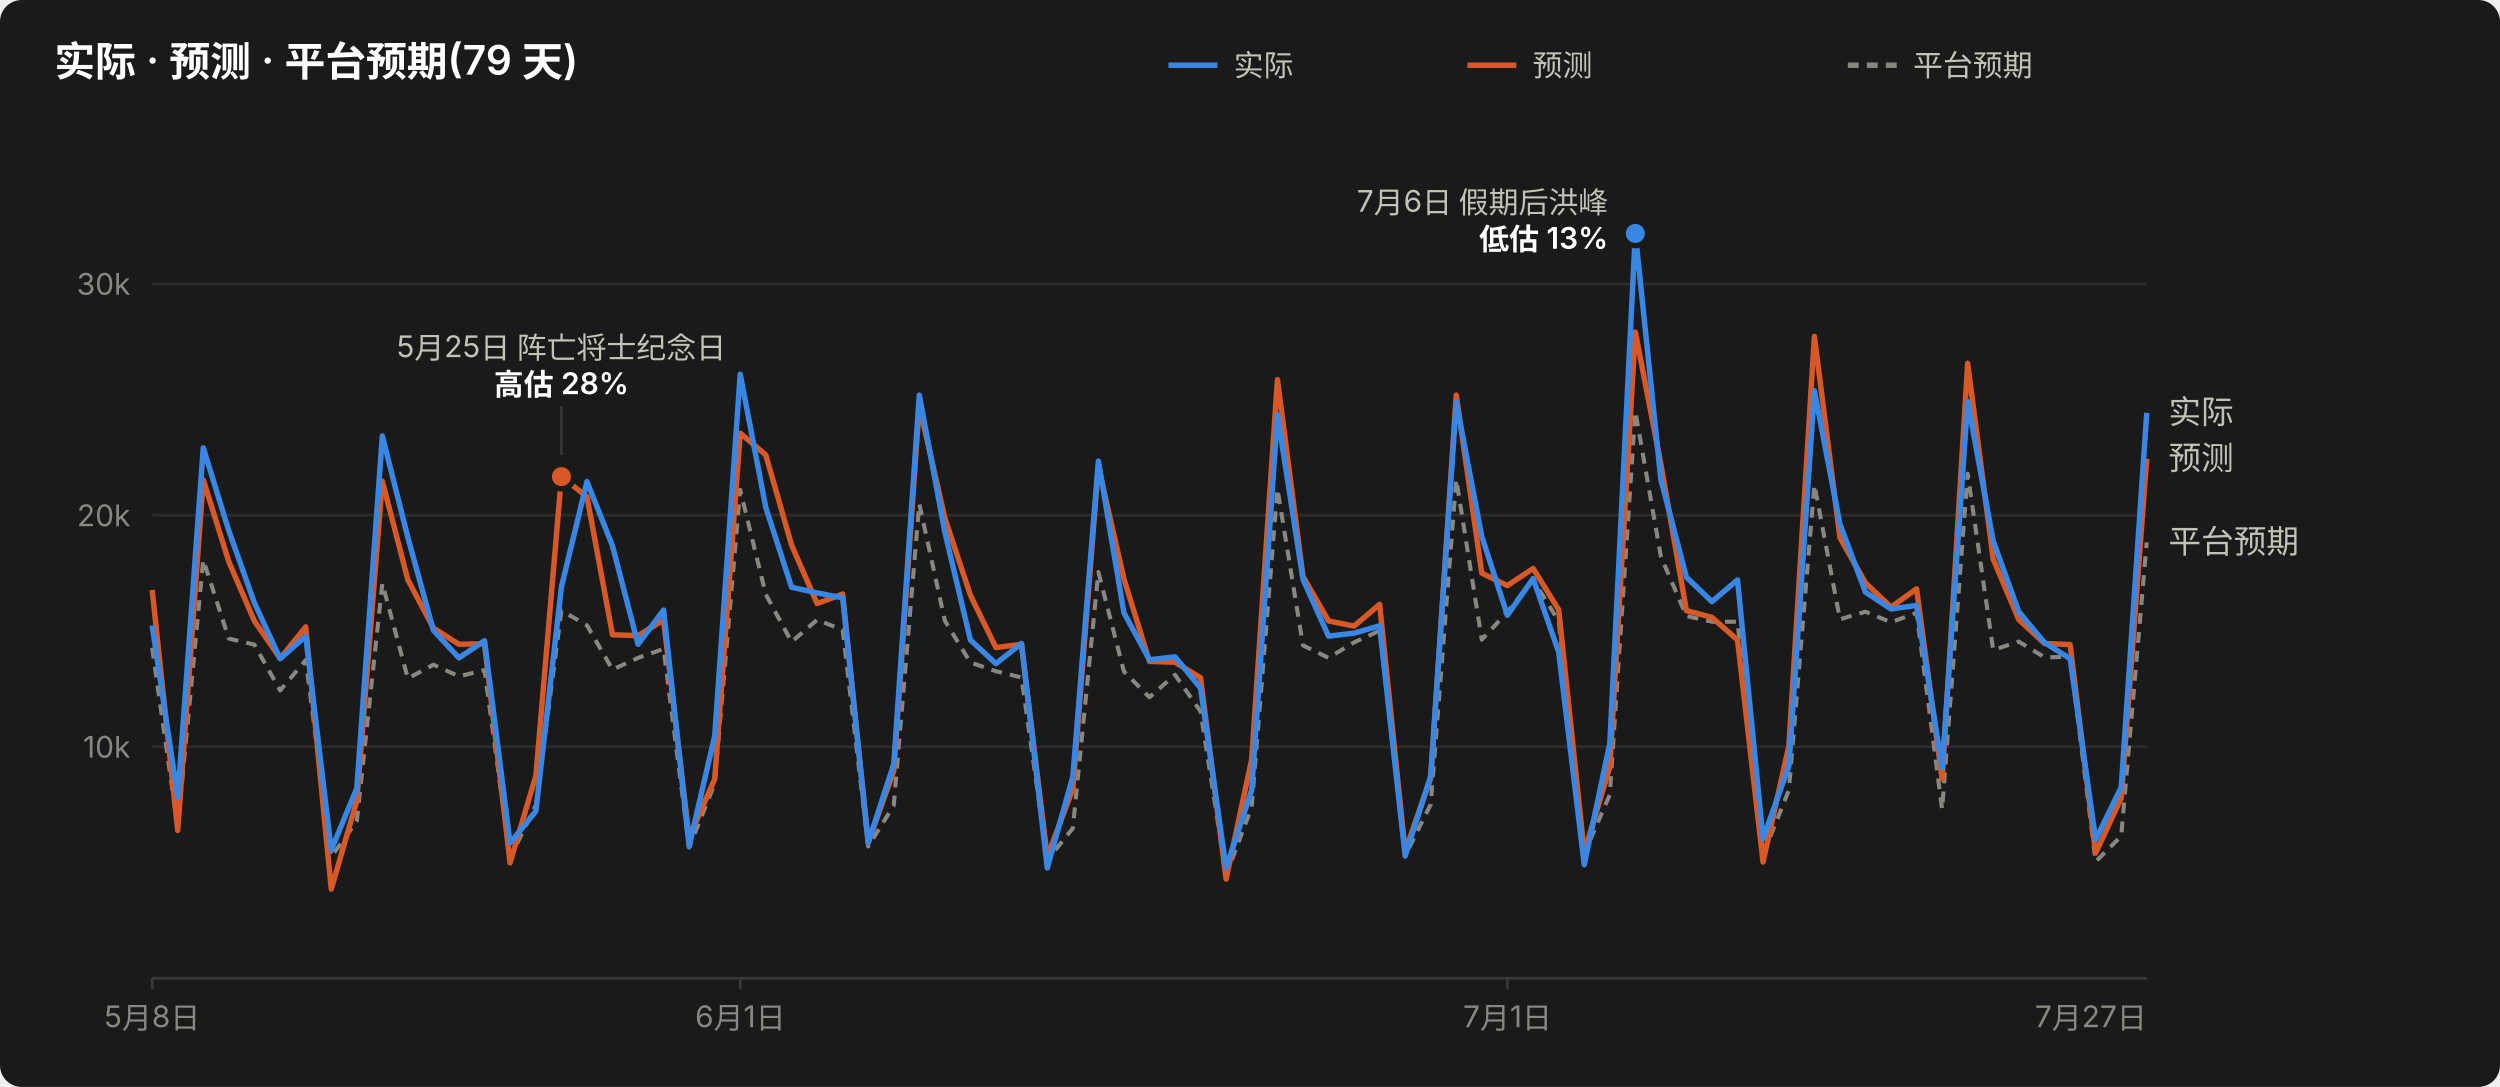
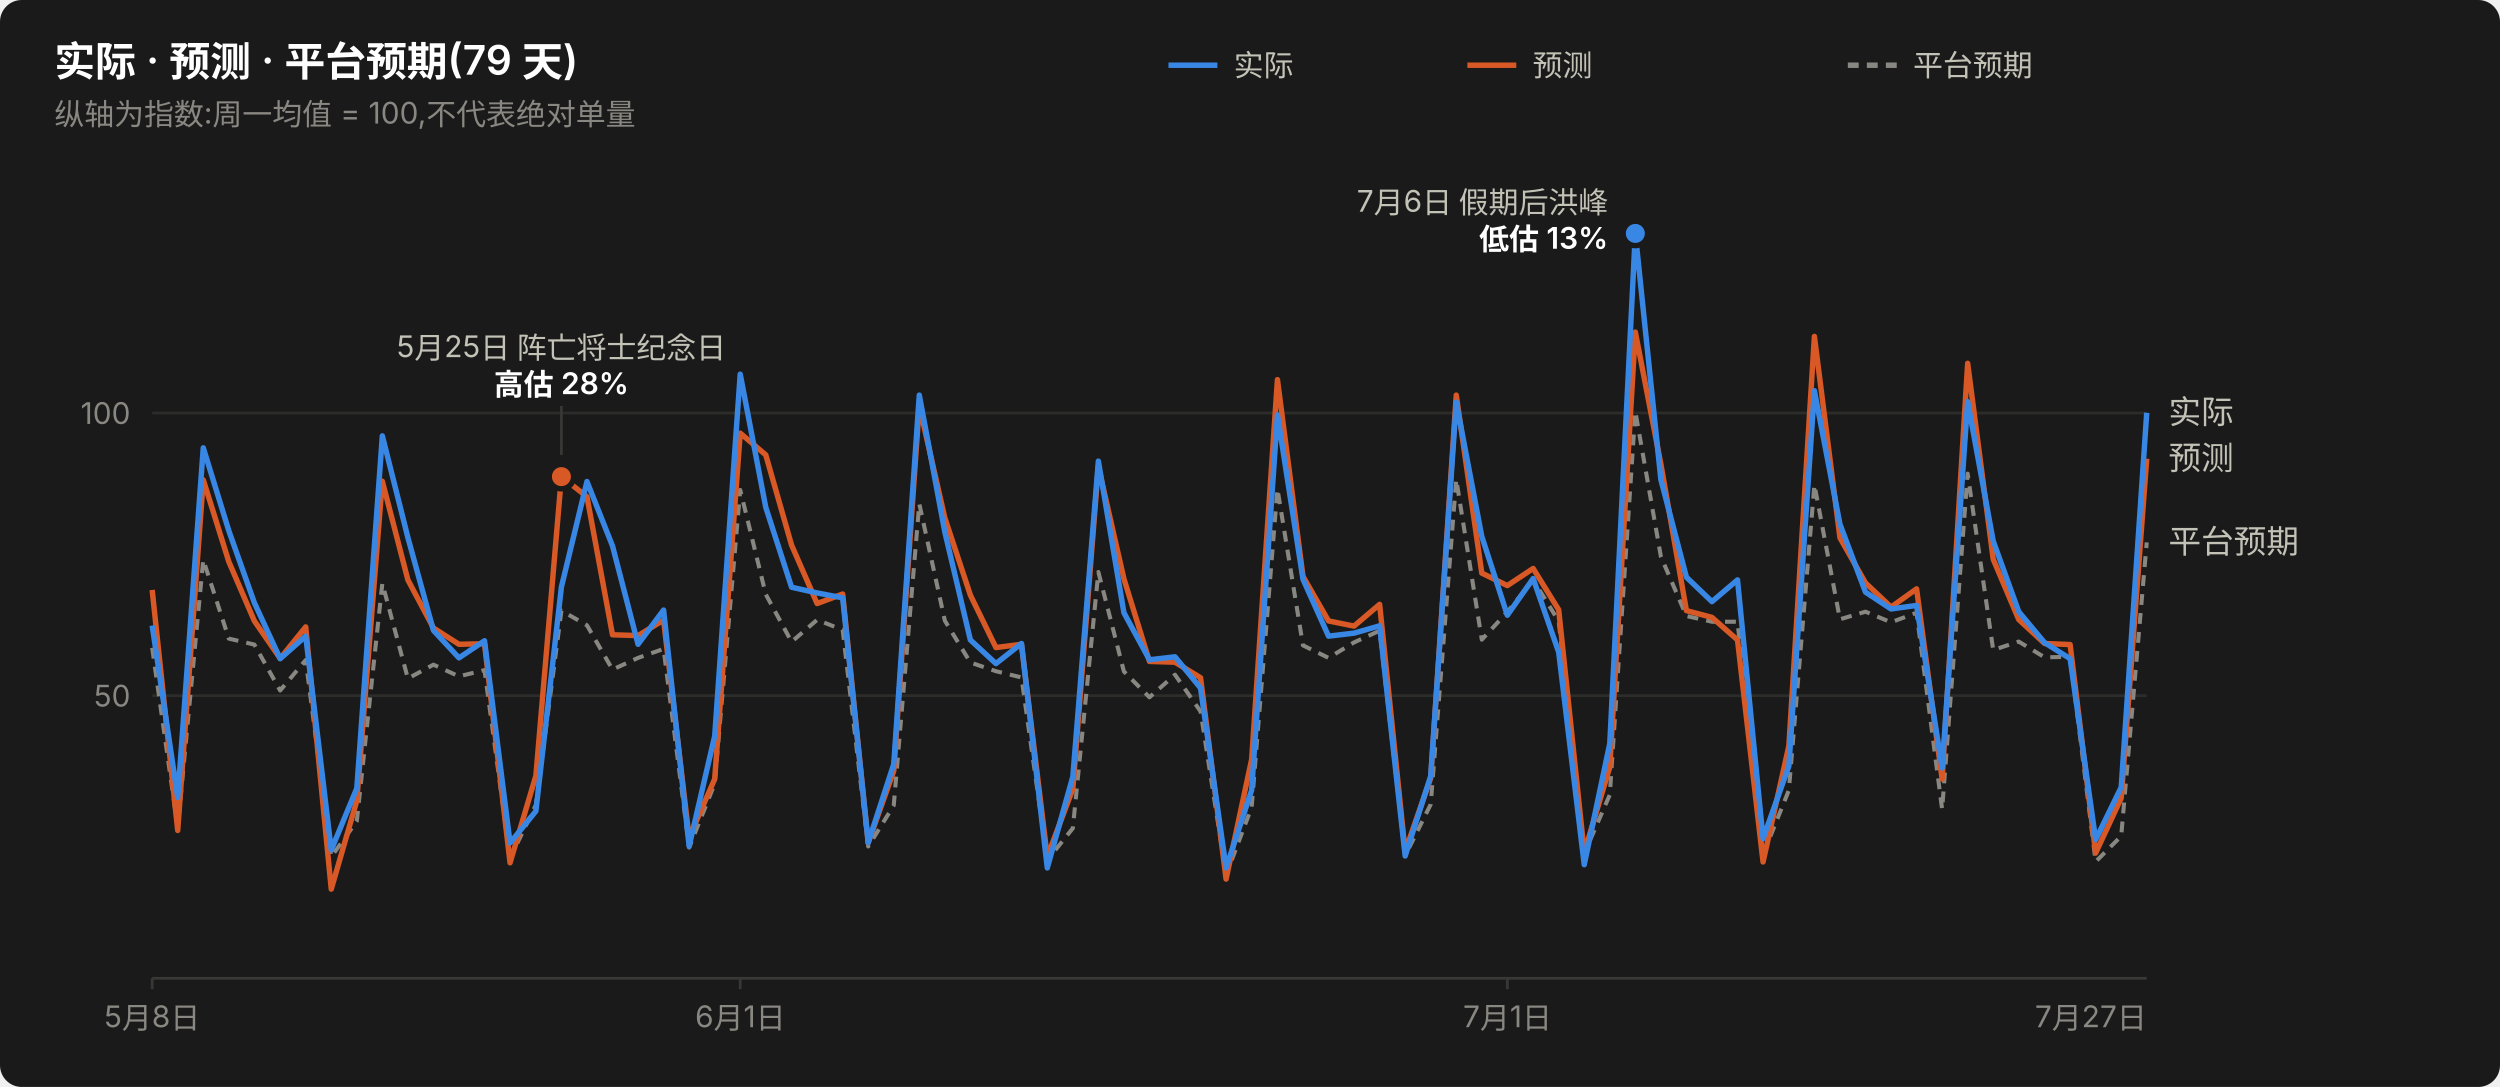
<svg xmlns="http://www.w3.org/2000/svg" width="920" height="400" viewBox="0 0 920 400" font-family="system-ui, -apple-system, 'Segoe UI', sans-serif">
  <rect width="920" height="400" rx="8" fill="#1a1a1a" />
  <text x="20" y="28" font-size="15" fill="#ffffff" text-anchor="start" font-weight="600">实际 · 预测 · 平台预期(79 天)</text>
-   <line x1="56" y1="274.8" x2="790" y2="274.8" stroke="#2c2c2a" stroke-width="1" />
-   <text x="48" y="278.823" font-size="11" fill="#898781" text-anchor="end" font-weight="normal" font-variant-numeric="tabular-nums">10k</text>
-   <line x1="56" y1="189.6" x2="790" y2="189.6" stroke="#2c2c2a" stroke-width="1" />
-   <text x="48" y="193.646" font-size="11" fill="#898781" text-anchor="end" font-weight="normal" font-variant-numeric="tabular-nums">20k</text>
-   <line x1="56" y1="104.5" x2="790" y2="104.5" stroke="#2c2c2a" stroke-width="1" />
-   <text x="48" y="108.469" font-size="11" fill="#898781" text-anchor="end" font-weight="normal" font-variant-numeric="tabular-nums">30k</text>
+   <text x="20" y="46" font-size="11" fill="#898781" text-anchor="start" font-weight="normal">纵轴为指数:周一均值 = 100,不代表绝对单量</text>
+   <line x1="56" y1="256.0" x2="790" y2="256.0" stroke="#2c2c2a" stroke-width="1" />
+   <text x="48" y="260.004" font-size="11" fill="#898781" text-anchor="end" font-weight="normal" font-variant-numeric="tabular-nums">50</text>
+   <line x1="56" y1="152.0" x2="790" y2="152.0" stroke="#2c2c2a" stroke-width="1" />
+   <text x="48" y="156.008" font-size="11" fill="#898781" text-anchor="end" font-weight="normal" font-variant-numeric="tabular-nums">100</text>
  <line x1="56" y1="360.0" x2="790" y2="360.0" stroke="#383835" stroke-width="1" />
  <line x1="56.0" y1="360" x2="56.0" y2="364" stroke="#383835" stroke-width="1" />
  <text x="56.0" y="378" font-size="11" fill="#898781" text-anchor="middle" font-weight="normal">5月8日</text>
  <line x1="272.4" y1="360" x2="272.4" y2="364" stroke="#383835" stroke-width="1" />
  <text x="272.436" y="378" font-size="11" fill="#898781" text-anchor="middle" font-weight="normal">6月1日</text>
  <line x1="554.7" y1="360" x2="554.7" y2="364" stroke="#383835" stroke-width="1" />
  <text x="554.744" y="378" font-size="11" fill="#898781" text-anchor="middle" font-weight="normal">7月1日</text>
  <text x="790" y="378" font-size="11" fill="#898781" text-anchor="end" font-weight="normal">7月27日</text>
  <path d="M56.0,238.4 L65.4,304.6 L74.8,206.0 L84.2,235.0 L93.6,237.2 L103.1,254.1 L112.5,242.9 L121.9,315.3 L131.3,302.2 L140.7,214.7 L150.1,249.7 L159.5,244.6 L168.9,248.9 L178.3,246.6 L187.7,315.8 L197.2,296.2 L206.6,224.7 L216.0,230.1 L225.4,246.4 L234.8,242.1 L244.2,238.8 L253.6,311.9 L263.0,288.4 L272.4,180.3 L281.8,218.7 L291.3,236.2 L300.7,228.1 L310.1,231.8 L319.5,311.5 L328.9,296.4 L338.3,185.4 L347.7,228.4 L357.1,243.8 L366.5,247.0 L375.9,249.3 L385.4,316.5 L394.8,304.8 L404.2,210.5 L413.6,247.1 L423.0,256.6 L432.4,248.3 L441.8,261.8 L451.2,322.0 L460.6,297.1 L470.1,179.9 L479.5,237.5 L488.9,242.1 L498.3,236.4 L507.7,232.1 L517.1,314.9 L526.5,296.0 L535.9,176.4 L545.3,235.4 L554.7,225.2 L564.2,213.4 L573.6,228.6 L583.0,314.1 L592.4,292.5 L601.8,151.4 L611.2,204.8 L620.6,226.7 L630.0,228.8 L639.4,228.8 L648.8,314.5 L658.3,290.8 L667.7,178.4 L677.1,227.9 L686.5,225.1 L695.9,229.0 L705.3,225.5 L714.7,297.8 L724.1,174.3 L733.5,239.2 L742.9,236.1 L752.4,241.9 L761.8,241.7 L771.2,317.1 L780.6,307.7 L790.0,199.6" fill="none" stroke="#898781" stroke-width="1.5" stroke-linejoin="round" stroke-dasharray="4 3" />
  <path d="M56.0,217.1 L65.4,305.6 L74.8,176.6 L84.2,206.7 L93.6,228.5 L103.1,242.3 L112.5,230.7 L121.9,327.2 L131.3,294.7 L140.7,177.1 L150.1,213.4 L159.5,231.1 L168.9,237.1 L178.3,236.9 L187.7,317.5 L197.2,285.5 L206.6,175.4 L216.0,182.8 L225.4,233.6 L234.8,233.9 L244.2,228.2 L253.6,308.2 L263.0,286.7 L272.4,159.4 L281.8,167.4 L291.3,200.6 L300.7,222.1 L310.1,218.6 L319.5,310.1 L328.9,283.7 L338.3,149.3 L347.7,190.6 L357.1,219.0 L366.5,238.3 L375.9,237.1 L385.4,315.3 L394.8,290.3 L404.2,171.7 L413.6,213.0 L423.0,243.4 L432.4,243.7 L441.8,249.4 L451.2,323.5 L460.6,279.5 L470.1,139.7 L479.5,212.1 L488.9,228.5 L498.3,230.4 L507.7,222.4 L517.1,313.3 L526.5,286.3 L535.9,145.4 L545.3,210.9 L554.7,215.5 L564.2,209.2 L573.6,224.4 L583.0,313.7 L592.4,282.3 L601.8,122.2 L611.2,170.8 L620.6,224.7 L630.0,227.2 L639.4,235.5 L648.8,317.2 L658.3,274.5 L667.7,123.8 L677.1,197.9 L686.5,214.5 L695.9,223.4 L705.3,216.7 L714.7,286.7 L724.1,133.7 L733.5,205.8 L742.9,228.0 L752.4,236.8 L761.8,237.2 L771.2,313.9 L780.6,293.7 L790.0,168.8" fill="none" stroke="#d95926" stroke-width="2" stroke-linejoin="round" />
  <path d="M56.0,230.2 L65.4,293.5 L74.8,164.8 L84.2,195.3 L93.6,221.8 L103.1,242.4 L112.5,234.1 L121.9,312.8 L131.3,290.1 L140.7,160.4 L150.1,197.8 L159.5,232.0 L168.9,242.1 L178.3,235.8 L187.7,310.2 L197.2,298.5 L206.6,216.0 L216.0,177.2 L225.4,200.9 L234.8,237.1 L244.2,224.5 L253.6,311.4 L263.0,270.9 L272.4,137.7 L281.8,186.7 L291.3,216.1 L300.7,218.2 L310.1,220.0 L319.5,310.1 L328.9,281.2 L338.3,145.4 L347.7,195.8 L357.1,235.5 L366.5,244.2 L375.9,236.8 L385.4,319.4 L394.8,285.8 L404.2,169.7 L413.6,225.5 L423.0,242.8 L432.4,241.7 L441.8,253.2 L451.2,319.4 L460.6,290.8 L470.1,152.7 L479.5,213.2 L488.9,234.1 L498.3,233.0 L507.7,230.3 L517.1,315.0 L526.5,285.6 L535.9,148.0 L545.3,197.4 L554.7,226.4 L564.2,212.9 L573.6,240.0 L583.0,318.2 L592.4,273.6 L601.8,85.9 L611.2,176.5 L620.6,212.4 L630.0,221.4 L639.4,213.4 L648.8,308.6 L658.3,281.9 L667.7,143.8 L677.1,192.9 L686.5,217.9 L695.9,224.1 L705.3,222.8 L714.7,282.6 L724.1,147.8 L733.5,199.1 L742.9,225.1 L752.4,236.5 L761.8,242.4 L771.2,309.0 L780.6,289.7 L790.0,151.9" fill="none" stroke="#3987e5" stroke-width="2" stroke-linejoin="round" />
  <circle cx="206.6" cy="175.4" r="4.5" fill="#d95926" stroke="#1a1a1a" stroke-width="2" />
  <line x1="206.6" y1="167.4" x2="206.6" y2="149.4" stroke="#383835" stroke-width="1" />
  <text x="206.564" y="131.421" font-size="11" fill="#c3c2b7" text-anchor="middle" font-weight="normal">5月25日 阵亡将士纪念日</text>
  <text x="206.564" y="145.421" font-size="11" fill="#ffffff" text-anchor="middle" font-weight="600">高估 28%</text>
  <circle cx="601.8" cy="85.9" r="4.5" fill="#3987e5" stroke="#1a1a1a" stroke-width="2" />
  <text x="591.795" y="77.926" font-size="11" fill="#c3c2b7" text-anchor="end" font-weight="normal">7月6日 假期后洪峰</text>
  <text x="591.795" y="91.926" font-size="11" fill="#ffffff" text-anchor="end" font-weight="600">低估 13%</text>
  <text x="798" y="155.887" font-size="12" fill="#c3c2b7" text-anchor="start" font-weight="normal">实际</text>
  <text x="798" y="172.82" font-size="12" fill="#c3c2b7" text-anchor="start" font-weight="normal">预测</text>
  <text x="798" y="203.561" font-size="12" fill="#c3c2b7" text-anchor="start" font-weight="normal">平台预期</text>
  <line x1="430" y1="24" x2="448" y2="24" stroke="#3987e5" stroke-width="2" />
  <text x="454" y="28" font-size="11" fill="#c3c2b7" text-anchor="start" font-weight="normal">实际</text>
  <line x1="540" y1="24" x2="558" y2="24" stroke="#d95926" stroke-width="2" />
  <text x="564" y="28" font-size="11" fill="#c3c2b7" text-anchor="start" font-weight="normal">预测</text>
  <line x1="680" y1="24" x2="698" y2="24" stroke="#898781" stroke-width="2" stroke-dasharray="4 3" />
  <text x="704" y="28" font-size="11" fill="#c3c2b7" text-anchor="start" font-weight="normal">平台预期</text>
</svg>
